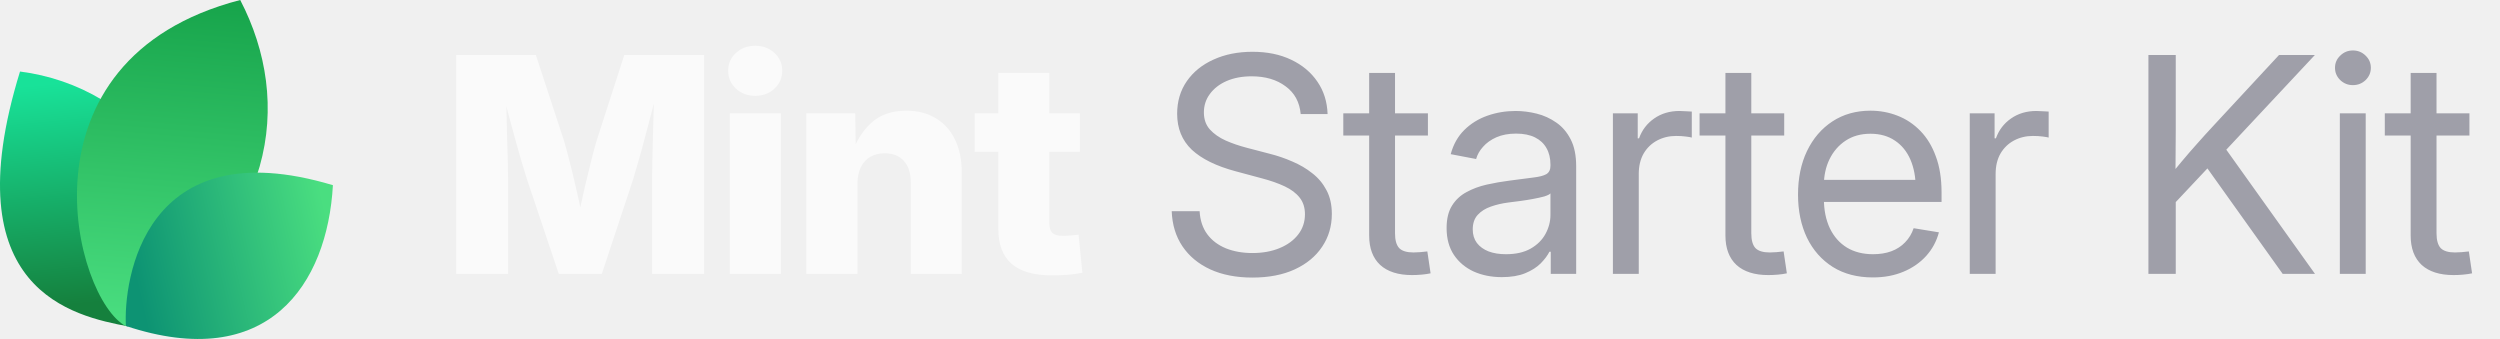
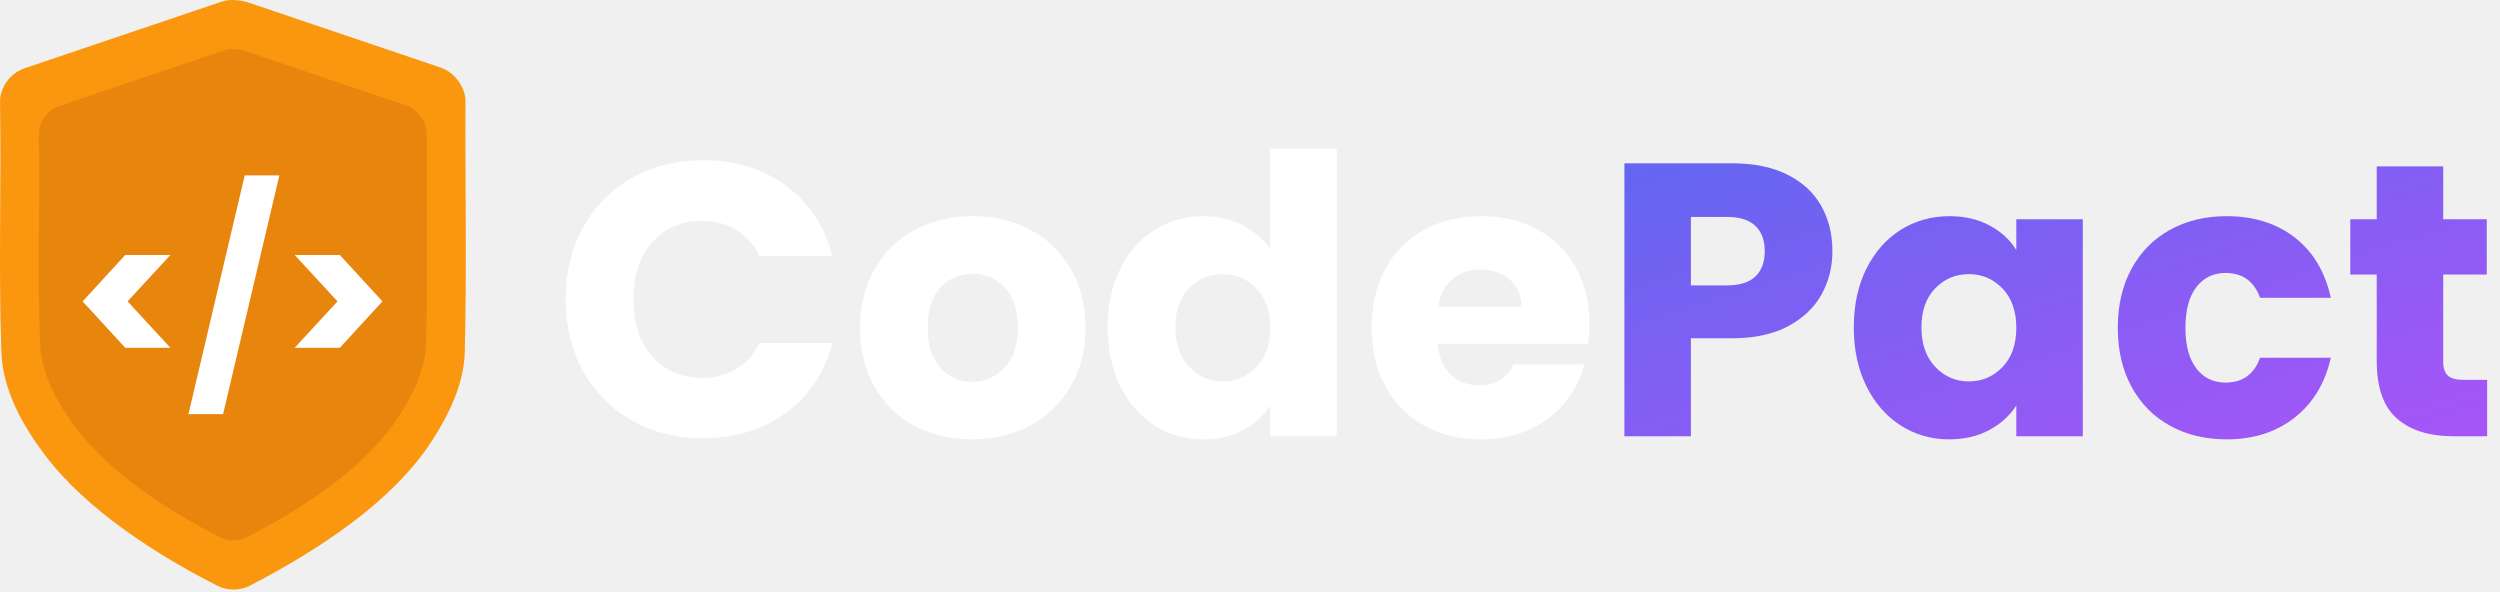
- <svg xmlns="http://www.w3.org/2000/svg" width="177" height="24" viewBox="0 0 177 24" fill="none">
-   <path d="M9.061 23.108C5.268 22.377 -3.391 20.627 1.417 5.064C9.634 6.099 16.973 14.064 9.061 23.108Z" fill="url(#paint0_linear_17557_2145)" />
-   <path d="M8.919 23.094C5.276 21.222 0.784 4.209 17.007 0C20.757 7.193 19.621 16.545 8.919 23.094Z" fill="url(#paint1_linear_17557_2145)" />
-   <path d="M8.914 23.079C8.735 19.882 10.159 9.085 23.57 13.111C23.181 20.123 18.984 26.418 8.914 23.079Z" fill="url(#paint2_linear_17557_2145)" />
-   <path d="M32.301 19.392V3.894H37.938L39.925 9.948C40.036 10.315 40.164 10.787 40.31 11.362C40.462 11.938 40.611 12.552 40.757 13.204C40.91 13.855 41.048 14.483 41.173 15.086C41.305 15.682 41.412 16.192 41.495 16.615H40.695C40.771 16.192 40.871 15.682 40.996 15.086C41.128 14.49 41.267 13.866 41.412 13.214C41.565 12.562 41.714 11.948 41.86 11.373C42.005 10.79 42.133 10.315 42.244 9.948L44.2 3.894H49.848V19.392H46.166V12.704C46.166 12.357 46.173 11.917 46.187 11.383C46.2 10.849 46.214 10.27 46.228 9.646C46.249 9.022 46.266 8.391 46.28 7.753C46.301 7.115 46.311 6.519 46.311 5.964H46.623C46.485 6.561 46.332 7.181 46.166 7.826C45.999 8.471 45.833 9.102 45.666 9.719C45.507 10.336 45.351 10.901 45.198 11.414C45.053 11.928 44.928 12.357 44.824 12.704L42.608 19.392H39.561L37.314 12.704C37.203 12.357 37.072 11.928 36.919 11.414C36.773 10.901 36.614 10.34 36.441 9.729C36.274 9.112 36.104 8.481 35.931 7.836C35.764 7.192 35.608 6.567 35.463 5.964H35.827C35.834 6.512 35.844 7.105 35.858 7.743C35.872 8.374 35.886 9.005 35.9 9.636C35.92 10.26 35.938 10.839 35.952 11.373C35.965 11.907 35.972 12.351 35.972 12.704V19.392H32.301ZM51.668 19.392V8.024H55.288V19.392H51.668ZM53.468 6.786C52.927 6.786 52.473 6.616 52.105 6.276C51.738 5.93 51.554 5.507 51.554 5.007C51.554 4.508 51.738 4.088 52.105 3.749C52.473 3.409 52.927 3.239 53.468 3.239C54.009 3.239 54.463 3.409 54.83 3.749C55.198 4.082 55.382 4.501 55.382 5.007C55.382 5.507 55.198 5.93 54.83 6.276C54.463 6.616 54.009 6.786 53.468 6.786ZM60.708 13.027V19.392H57.088V8.024H60.551L60.593 10.967H60.281C60.593 10.024 61.061 9.268 61.685 8.7C62.309 8.124 63.138 7.836 64.171 7.836C64.975 7.836 65.672 8.017 66.262 8.377C66.851 8.731 67.302 9.234 67.614 9.885C67.933 10.537 68.092 11.307 68.092 12.194V19.392H64.483V12.912C64.483 12.26 64.32 11.754 63.994 11.394C63.675 11.033 63.221 10.853 62.632 10.853C62.25 10.853 61.914 10.936 61.623 11.102C61.332 11.269 61.106 11.515 60.947 11.841C60.787 12.16 60.708 12.555 60.708 13.027ZM76.456 8.024V10.749H69.008V8.024H76.456ZM70.683 5.163H74.292V15.783C74.292 16.102 74.361 16.334 74.5 16.48C74.646 16.625 74.899 16.698 75.259 16.698C75.405 16.698 75.596 16.688 75.831 16.667C76.074 16.646 76.251 16.629 76.362 16.615L76.632 19.309C76.313 19.378 75.963 19.427 75.582 19.455C75.207 19.482 74.836 19.496 74.469 19.496C73.2 19.496 72.25 19.222 71.619 18.674C70.995 18.127 70.683 17.308 70.683 16.22V5.163Z" fill="#FAFAFA" />
-   <path d="M88.667 19.652C87.523 19.652 86.528 19.458 85.682 19.07C84.843 18.681 84.188 18.137 83.716 17.437C83.245 16.736 82.992 15.908 82.957 14.951H84.933C84.968 15.596 85.148 16.14 85.474 16.584C85.8 17.021 86.24 17.354 86.795 17.582C87.35 17.804 87.974 17.915 88.667 17.915C89.388 17.915 90.026 17.801 90.581 17.572C91.143 17.343 91.583 17.024 91.902 16.615C92.228 16.199 92.391 15.717 92.391 15.169C92.391 14.698 92.266 14.306 92.017 13.994C91.767 13.675 91.413 13.408 90.956 13.193C90.498 12.978 89.954 12.787 89.323 12.621L87.502 12.132C86.123 11.765 85.082 11.255 84.382 10.603C83.689 9.944 83.342 9.095 83.342 8.055C83.342 7.174 83.571 6.404 84.028 5.746C84.486 5.087 85.117 4.577 85.921 4.217C86.726 3.849 87.645 3.666 88.678 3.666C89.718 3.666 90.63 3.853 91.413 4.227C92.204 4.602 92.824 5.122 93.275 5.787C93.726 6.446 93.965 7.209 93.993 8.076H92.089C92.013 7.23 91.656 6.574 91.018 6.11C90.387 5.638 89.586 5.403 88.615 5.403C87.95 5.403 87.36 5.513 86.847 5.735C86.341 5.957 85.946 6.262 85.661 6.651C85.377 7.032 85.235 7.469 85.235 7.961C85.235 8.447 85.377 8.849 85.661 9.168C85.946 9.48 86.317 9.74 86.774 9.948C87.232 10.149 87.724 10.319 88.251 10.457L89.884 10.884C90.439 11.023 90.977 11.206 91.496 11.435C92.023 11.657 92.495 11.934 92.911 12.267C93.334 12.593 93.67 12.995 93.92 13.474C94.17 13.945 94.294 14.504 94.294 15.149C94.294 16.015 94.066 16.788 93.608 17.468C93.157 18.148 92.512 18.681 91.673 19.07C90.834 19.458 89.832 19.652 88.667 19.652ZM101.097 8.024V9.594H95.106V8.024H101.097ZM96.937 5.163H98.767V16.521C98.767 17 98.865 17.347 99.059 17.562C99.26 17.77 99.6 17.874 100.078 17.874C100.21 17.874 100.366 17.867 100.546 17.853C100.733 17.832 100.903 17.815 101.056 17.801L101.285 19.351C101.097 19.392 100.886 19.423 100.65 19.444C100.414 19.465 100.189 19.475 99.974 19.475C98.996 19.475 98.244 19.236 97.717 18.758C97.197 18.272 96.937 17.579 96.937 16.677V5.163ZM106.33 19.621C105.595 19.621 104.932 19.489 104.343 19.226C103.754 18.955 103.285 18.564 102.939 18.05C102.592 17.53 102.419 16.896 102.419 16.147C102.419 15.495 102.547 14.965 102.804 14.556C103.06 14.146 103.403 13.828 103.833 13.599C104.263 13.363 104.742 13.186 105.269 13.068C105.796 12.95 106.333 12.857 106.881 12.787C107.574 12.69 108.132 12.617 108.555 12.569C108.978 12.52 109.287 12.441 109.481 12.33C109.675 12.212 109.772 12.014 109.772 11.737V11.654C109.772 11.203 109.679 10.815 109.492 10.489C109.311 10.163 109.041 9.91 108.68 9.729C108.32 9.549 107.872 9.459 107.338 9.459C106.805 9.459 106.34 9.546 105.945 9.719C105.556 9.892 105.241 10.118 104.998 10.395C104.755 10.665 104.593 10.953 104.509 11.258L102.71 10.915C102.897 10.222 103.22 9.65 103.677 9.199C104.135 8.748 104.679 8.412 105.31 8.19C105.941 7.968 106.607 7.857 107.307 7.857C107.8 7.857 108.295 7.92 108.795 8.044C109.301 8.169 109.765 8.381 110.188 8.679C110.611 8.97 110.951 9.369 111.208 9.875C111.464 10.374 111.593 11.005 111.593 11.768V19.392H109.793V17.822H109.7C109.568 18.085 109.363 18.359 109.086 18.643C108.809 18.921 108.444 19.153 107.994 19.34C107.543 19.527 106.988 19.621 106.33 19.621ZM106.621 17.998C107.321 17.998 107.904 17.867 108.368 17.603C108.84 17.333 109.19 16.986 109.419 16.563C109.654 16.133 109.772 15.682 109.772 15.211V13.692C109.703 13.769 109.554 13.841 109.325 13.911C109.096 13.973 108.829 14.032 108.524 14.088C108.226 14.143 107.921 14.192 107.609 14.233C107.304 14.275 107.033 14.309 106.798 14.337C106.354 14.393 105.938 14.49 105.549 14.628C105.168 14.76 104.86 14.954 104.624 15.211C104.388 15.467 104.27 15.811 104.27 16.241C104.27 16.615 104.367 16.934 104.561 17.198C104.762 17.461 105.04 17.662 105.393 17.801C105.747 17.933 106.156 17.998 106.621 17.998ZM114.193 19.392V8.024H115.951V9.792H116.045C116.253 9.209 116.61 8.741 117.116 8.388C117.622 8.034 118.219 7.857 118.905 7.857C119.058 7.857 119.217 7.864 119.384 7.878C119.55 7.885 119.682 7.892 119.779 7.899V9.74C119.716 9.719 119.578 9.695 119.363 9.667C119.155 9.639 118.922 9.625 118.666 9.625C118.174 9.625 117.726 9.733 117.324 9.948C116.922 10.163 116.603 10.471 116.367 10.874C116.138 11.276 116.024 11.758 116.024 12.319V19.392H114.193ZM126.322 8.024V9.594H120.33V8.024H126.322ZM122.161 5.163H123.992V16.521C123.992 17 124.089 17.347 124.283 17.562C124.484 17.77 124.824 17.874 125.302 17.874C125.434 17.874 125.59 17.867 125.77 17.853C125.958 17.832 126.127 17.815 126.28 17.801L126.509 19.351C126.322 19.392 126.11 19.423 125.874 19.444C125.639 19.465 125.413 19.475 125.198 19.475C124.221 19.475 123.468 19.236 122.941 18.758C122.421 18.272 122.161 17.579 122.161 16.677V5.163ZM132.604 19.642C131.502 19.642 130.555 19.396 129.765 18.903C128.974 18.404 128.364 17.714 127.934 16.834C127.511 15.946 127.3 14.927 127.3 13.775C127.3 12.611 127.511 11.584 127.934 10.697C128.364 9.802 128.964 9.102 129.734 8.596C130.51 8.089 131.408 7.836 132.428 7.836C133.1 7.836 133.738 7.954 134.341 8.19C134.952 8.426 135.489 8.783 135.954 9.261C136.425 9.74 136.793 10.343 137.056 11.071C137.327 11.792 137.462 12.645 137.462 13.63V14.296H128.433V12.735H136.463L135.631 13.297C135.631 12.541 135.506 11.876 135.257 11.3C135.007 10.725 134.643 10.277 134.165 9.958C133.686 9.632 133.107 9.469 132.428 9.469C131.748 9.469 131.162 9.632 130.67 9.958C130.177 10.284 129.796 10.725 129.526 11.279C129.262 11.827 129.13 12.441 129.13 13.12V14.046C129.13 14.864 129.273 15.572 129.557 16.168C129.841 16.757 130.243 17.211 130.763 17.53C131.283 17.842 131.901 17.998 132.615 17.998C133.093 17.998 133.523 17.929 133.905 17.79C134.293 17.645 134.619 17.433 134.882 17.156C135.153 16.879 135.354 16.546 135.486 16.157L137.275 16.449C137.108 17.08 136.81 17.634 136.38 18.113C135.95 18.591 135.413 18.966 134.768 19.236C134.123 19.507 133.402 19.642 132.604 19.642ZM139.459 19.392V8.024H141.217V9.792H141.311C141.519 9.209 141.876 8.741 142.382 8.388C142.888 8.034 143.485 7.857 144.171 7.857C144.324 7.857 144.483 7.864 144.649 7.878C144.816 7.885 144.948 7.892 145.045 7.899V9.74C144.982 9.719 144.844 9.695 144.629 9.667C144.421 9.639 144.188 9.625 143.932 9.625C143.439 9.625 142.992 9.733 142.59 9.948C142.188 10.163 141.869 10.471 141.633 10.874C141.404 11.276 141.29 11.758 141.29 12.319V19.392H139.459ZM153.429 14.961V12.715C153.783 12.257 154.136 11.82 154.49 11.404C154.844 10.981 155.204 10.565 155.572 10.156C155.939 9.74 156.314 9.327 156.695 8.918L161.355 3.894H163.893L157.277 10.967H157.184L153.429 14.961ZM152.108 19.392V3.894H154.043V9.241L154.022 12.559L154.043 13.505V19.392H152.108ZM161.615 19.392L155.967 11.477L157.173 9.969L163.903 19.392H161.615ZM165.661 19.392V8.024H167.492V19.392H165.661ZM166.587 6.027C166.24 6.027 165.942 5.909 165.692 5.673C165.443 5.43 165.318 5.139 165.318 4.799C165.318 4.459 165.443 4.172 165.692 3.936C165.942 3.693 166.24 3.572 166.587 3.572C166.934 3.572 167.232 3.693 167.482 3.936C167.731 4.172 167.856 4.459 167.856 4.799C167.856 5.139 167.731 5.43 167.482 5.673C167.232 5.909 166.934 6.027 166.587 6.027ZM174.836 8.024V9.594H168.844V8.024H174.836ZM170.675 5.163H172.506V16.521C172.506 17 172.603 17.347 172.797 17.562C172.998 17.77 173.338 17.874 173.816 17.874C173.948 17.874 174.104 17.867 174.284 17.853C174.472 17.832 174.641 17.815 174.794 17.801L175.023 19.351C174.836 19.392 174.624 19.423 174.388 19.444C174.153 19.465 173.927 19.475 173.712 19.475C172.735 19.475 171.982 19.236 171.455 18.758C170.935 18.272 170.675 17.579 170.675 16.677V5.163Z" fill="#9F9FA9" />
+ <svg xmlns="http://www.w3.org/2000/svg" viewBox="0 0 7073 1674" aria-label="CodePact" role="img">
  <defs>
-     <linearGradient id="paint0_linear_17557_2145" x1="3.776" y1="5.916" x2="5.232" y2="21.559" gradientUnits="userSpaceOnUse">
-       <stop stop-color="#18E299" />
-       <stop offset="1" stop-color="#15803D" />
-     </linearGradient>
-     <linearGradient id="paint1_linear_17557_2145" x1="12.171" y1="-0.718" x2="10.19" y2="22.983" gradientUnits="userSpaceOnUse">
-       <stop stop-color="#16A34A" />
-       <stop offset="1" stop-color="#4ADE80" />
-     </linearGradient>
-     <linearGradient id="paint2_linear_17557_2145" x1="23.133" y1="15.353" x2="9.338" y2="18.52" gradientUnits="userSpaceOnUse">
-       <stop stop-color="#4ADE80" />
-       <stop offset="1" stop-color="#0D9373" />
+     <linearGradient id="logo-pact-gradient" x1="0%" y1="0%" x2="100%" y2="100%">
+       <stop offset="0%" stop-color="#6366f1" />
+       <stop offset="100%" stop-color="#a855f7" />
    </linearGradient>
  </defs>
+   <path fill="#fb970f" d="M705.953,1657.421c-27.231,14.121-63.075,13.929-90.286.11-170.681-86.681-369.712-213.775-487.132-368.265-62.389-82.086-120.581-184.115-124.494-290.476-8.741-237.616.037-472.187-3.938-709.665-.711-42.492,29.082-82.369,69.884-96.161L627.292,4.59c24.082-8.14,54.748-4.521,78.714,3.592l541.28,183.223c38.575,13.058,69.842,55.259,69.638,95.461-1.208,237.791,3.966,471.915-2.064,709.825-2.283,90.079-45.556,178.021-93.681,251.868-115.315,176.948-331.072,313.37-515.226,408.864Z" />
+   <path fill="#e8850d" d="M698.115,1520.18c-22.692,11.767-52.562,11.608-75.238.092-142.234-72.234-308.094-178.146-405.943-306.887-51.991-68.405-100.484-153.429-103.745-242.063-7.284-198.013.031-393.489-3.282-591.387-.593-35.41,24.235-68.641,58.236-80.134l464.421-156.979c20.069-6.783,45.624-3.768,65.595,2.993l451.066,152.686c32.146,10.881,58.202,46.049,58.032,79.551-1.007,198.159,3.305,393.262-1.72,591.52-1.903,75.066-37.963,148.35-78.067,209.89-96.096,147.457-275.893,261.142-429.355,340.72Z" />
+   <g fill="white">
+     <path d="M354.363,983.962l-120.582-131.274,120.582-131.274h127.71l-121.176,131.274,121.176,131.274h-127.71Z" />
+     <path d="M790.356,496.288l-159.191,675.378h-98.01l159.192-675.378h98.009Z" />
+     <path d="M833.711,721.414h127.71l120.581,131.274-120.581,131.274h-127.71l121.176-131.274-121.176-131.274Z" />
+   </g>
+   <g fill="white">
+     <path d="M1649.983,642.971c33-59.766,79.016-106.328,138.047-139.703,59.031-33.359,125.953-50.047,200.75-50.047,91.656,0,170.125,24.203,235.406,72.609,65.266,48.406,108.906,114.391,130.906,197.984h-206.812c-15.406-32.25-37.219-56.812-65.453-73.688s-60.312-25.312-96.234-25.312c-57.938,0-104.875,20.172-140.812,60.5-35.938,40.344-53.891,94.234-53.891,161.703s17.953,121.375,53.891,161.703c35.938,40.344,82.875,60.5,140.812,60.5,35.922,0,68-8.422,96.234-25.297,28.234-16.859,50.047-41.422,65.453-73.703h206.812c-22,83.609-65.641,149.422-130.906,197.453-65.281,48.031-143.75,72.047-235.406,72.047-74.797,0-141.719-16.672-200.75-50.047-59.031-33.359-105.047-79.734-138.047-139.141s-49.5-127.234-49.5-203.516c0-76.25,16.5-144.266,49.5-204.047ZM2587.722,1204.518c-48.031-25.656-85.797-62.328-113.297-110-27.5-47.656-41.25-103.391-41.25-167.203,0-63.062,13.922-118.609,41.797-166.641s66-84.875,114.406-110.547c48.391-25.656,102.656-38.5,162.797-38.5,60.125,0,114.391,12.844,162.797,38.5,48.406,25.672,86.531,62.516,114.406,110.547,27.859,48.031,41.797,103.578,41.797,166.641,0,63.078-14.125,118.625-42.359,166.656s-66.734,84.891-115.5,110.547c-48.766,25.672-103.219,38.5-163.344,38.5s-114.219-12.828-162.25-38.5ZM2841.832,1040.627c25.297-26.406,37.953-64.172,37.953-113.312,0-49.125-12.297-86.875-36.859-113.281s-54.812-39.609-90.75-39.609c-36.672,0-67.109,13.016-91.297,39.047-24.203,26.031-36.297,63.984-36.297,113.844,0,49.141,11.906,86.906,35.75,113.312,23.828,26.406,53.703,39.594,89.641,39.594s66.547-13.188,91.859-39.594ZM3169.618,760.127c23.828-47.656,56.281-84.328,97.344-110,41.062-25.656,86.906-38.5,137.516-38.5,40.328,0,77.172,8.438,110.547,25.297,33.359,16.875,59.578,39.609,78.64,68.203v-284.906h188.109v814h-188.109v-88c-17.594,29.344-42.719,52.812-75.343,70.406-32.641,17.594-70.594,26.391-113.844,26.391-50.609,0-96.453-13.016-137.516-39.047s-73.516-63.062-97.344-111.094c-23.844-48.031-35.75-103.594-35.75-166.656s11.906-118.422,35.75-166.094ZM3554.617,816.221c-26.031-27.125-57.75-40.703-95.14-40.703-37.406,0-69.125,13.391-95.156,40.156s-39.047,63.609-39.047,110.547,13.016,84.156,39.047,111.656,57.75,41.25,95.156,41.25c37.391,0,69.109-13.562,95.14-40.703,26.031-27.125,39.047-64.172,39.047-111.109,0-46.922-13.016-83.953-39.047-111.094ZM4493.454,972.424h-425.703c2.938,38.141,15.219,67.297,36.844,87.453,21.625,20.172,48.219,30.25,79.766,30.25,46.922,0,79.547-19.797,97.891-59.406h200.203c-10.281,40.344-28.797,76.641-55.562,108.906s-60.312,57.562-100.641,75.891c-40.344,18.344-85.438,27.5-135.297,27.5-60.141,0-113.672-12.828-160.609-38.5-46.938-25.656-83.594-62.328-110-110-26.406-47.656-39.594-103.391-39.594-167.203,0-63.781,13.016-119.516,39.047-167.188,26.031-47.656,62.516-84.328,109.453-110,46.938-25.656,100.828-38.5,161.703-38.5,59.391,0,112.188,12.469,158.391,37.406s82.328,60.5,108.359,106.688c26.031,46.203,39.047,100.109,39.047,161.703,0,17.594-1.109,35.938-3.297,55ZM4304.251,867.924c0-32.266-11-57.938-33-77s-49.5-28.609-82.5-28.609c-31.531,0-58.125,9.172-79.75,27.5-21.641,18.344-35.016,44.375-40.141,78.109h235.391Z" />
+   </g>
+   <g fill="url(#logo-pact-gradient)">
+     <path d="M5153.442,833.268c-20.531,37.031-52.062,66.922-94.594,89.656s-95.328,34.094-158.391,34.094h-116.609v277.203h-188.094V462.018h304.703c61.594,0,113.656,10.641,156.188,31.906s74.438,50.594,95.703,88,31.906,80.297,31.906,128.703c0,44.734-10.281,85.609-30.812,122.641ZM4966.442,782.127c17.594-16.875,26.406-40.703,26.406-71.5s-8.812-54.625-26.406-71.5-44.359-25.312-80.297-25.312h-102.297v193.609h102.297c35.938,0,62.703-8.422,80.297-25.297ZM5280.49,760.127c23.828-47.656,56.281-84.328,97.344-110,41.062-25.656,86.906-38.5,137.516-38.5,43.25,0,81.203,8.812,113.844,26.406,32.625,17.594,57.75,40.688,75.344,69.281v-86.891h188.109v613.797h-188.109v-86.906c-18.344,28.609-43.828,51.719-76.453,69.312s-70.578,26.391-113.844,26.391c-49.875,0-95.344-13.016-136.406-39.047s-73.516-63.062-97.344-111.094c-23.844-48.031-35.75-103.594-35.75-166.656s11.906-118.422,35.75-166.094ZM5665.49,816.221c-26.031-27.125-57.75-40.703-95.141-40.703-37.406,0-69.125,13.391-95.156,40.156s-39.047,63.609-39.047,110.547,13.016,84.156,39.047,111.656,57.75,41.25,95.156,41.25c37.391,0,69.109-13.562,95.141-40.703,26.031-27.125,39.047-64.172,39.047-111.109,0-46.922-13.016-83.953-39.047-111.094ZM6030.671,760.127c26.031-47.656,62.344-84.328,108.906-110,46.562-25.656,99.906-38.5,160.047-38.5,77,0,141.344,20.172,193.047,60.5,51.703,40.344,85.625,97.172,101.75,170.5h-200.188c-16.875-46.938-49.516-70.406-97.906-70.406-34.469,0-61.969,13.391-82.5,40.156s-30.797,65.078-30.797,114.938c0,49.875,10.266,88.203,30.797,114.969s48.031,40.141,82.5,40.141c48.391,0,81.031-23.469,97.906-70.406h200.188c-16.125,71.875-50.234,128.344-102.297,169.406s-116.234,61.594-192.5,61.594c-60.141,0-113.484-12.828-160.047-38.5-46.562-25.656-82.875-62.328-108.906-110-26.031-47.656-39.047-103.391-39.047-167.203,0-63.781,13.016-119.516,39.047-167.188ZM7036.619,1074.721v159.5h-95.703c-68.203,0-121.375-16.672-159.5-50.047-38.125-33.359-57.188-87.812-57.188-163.359v-244.188h-74.812v-156.203h74.812v-149.609h188.094v149.609h123.203v156.203h-123.203v246.391c0,18.344,4.391,31.547,13.203,39.609,8.797,8.062,23.469,12.094,44,12.094h67.094Z" />
+   </g>
</svg>
